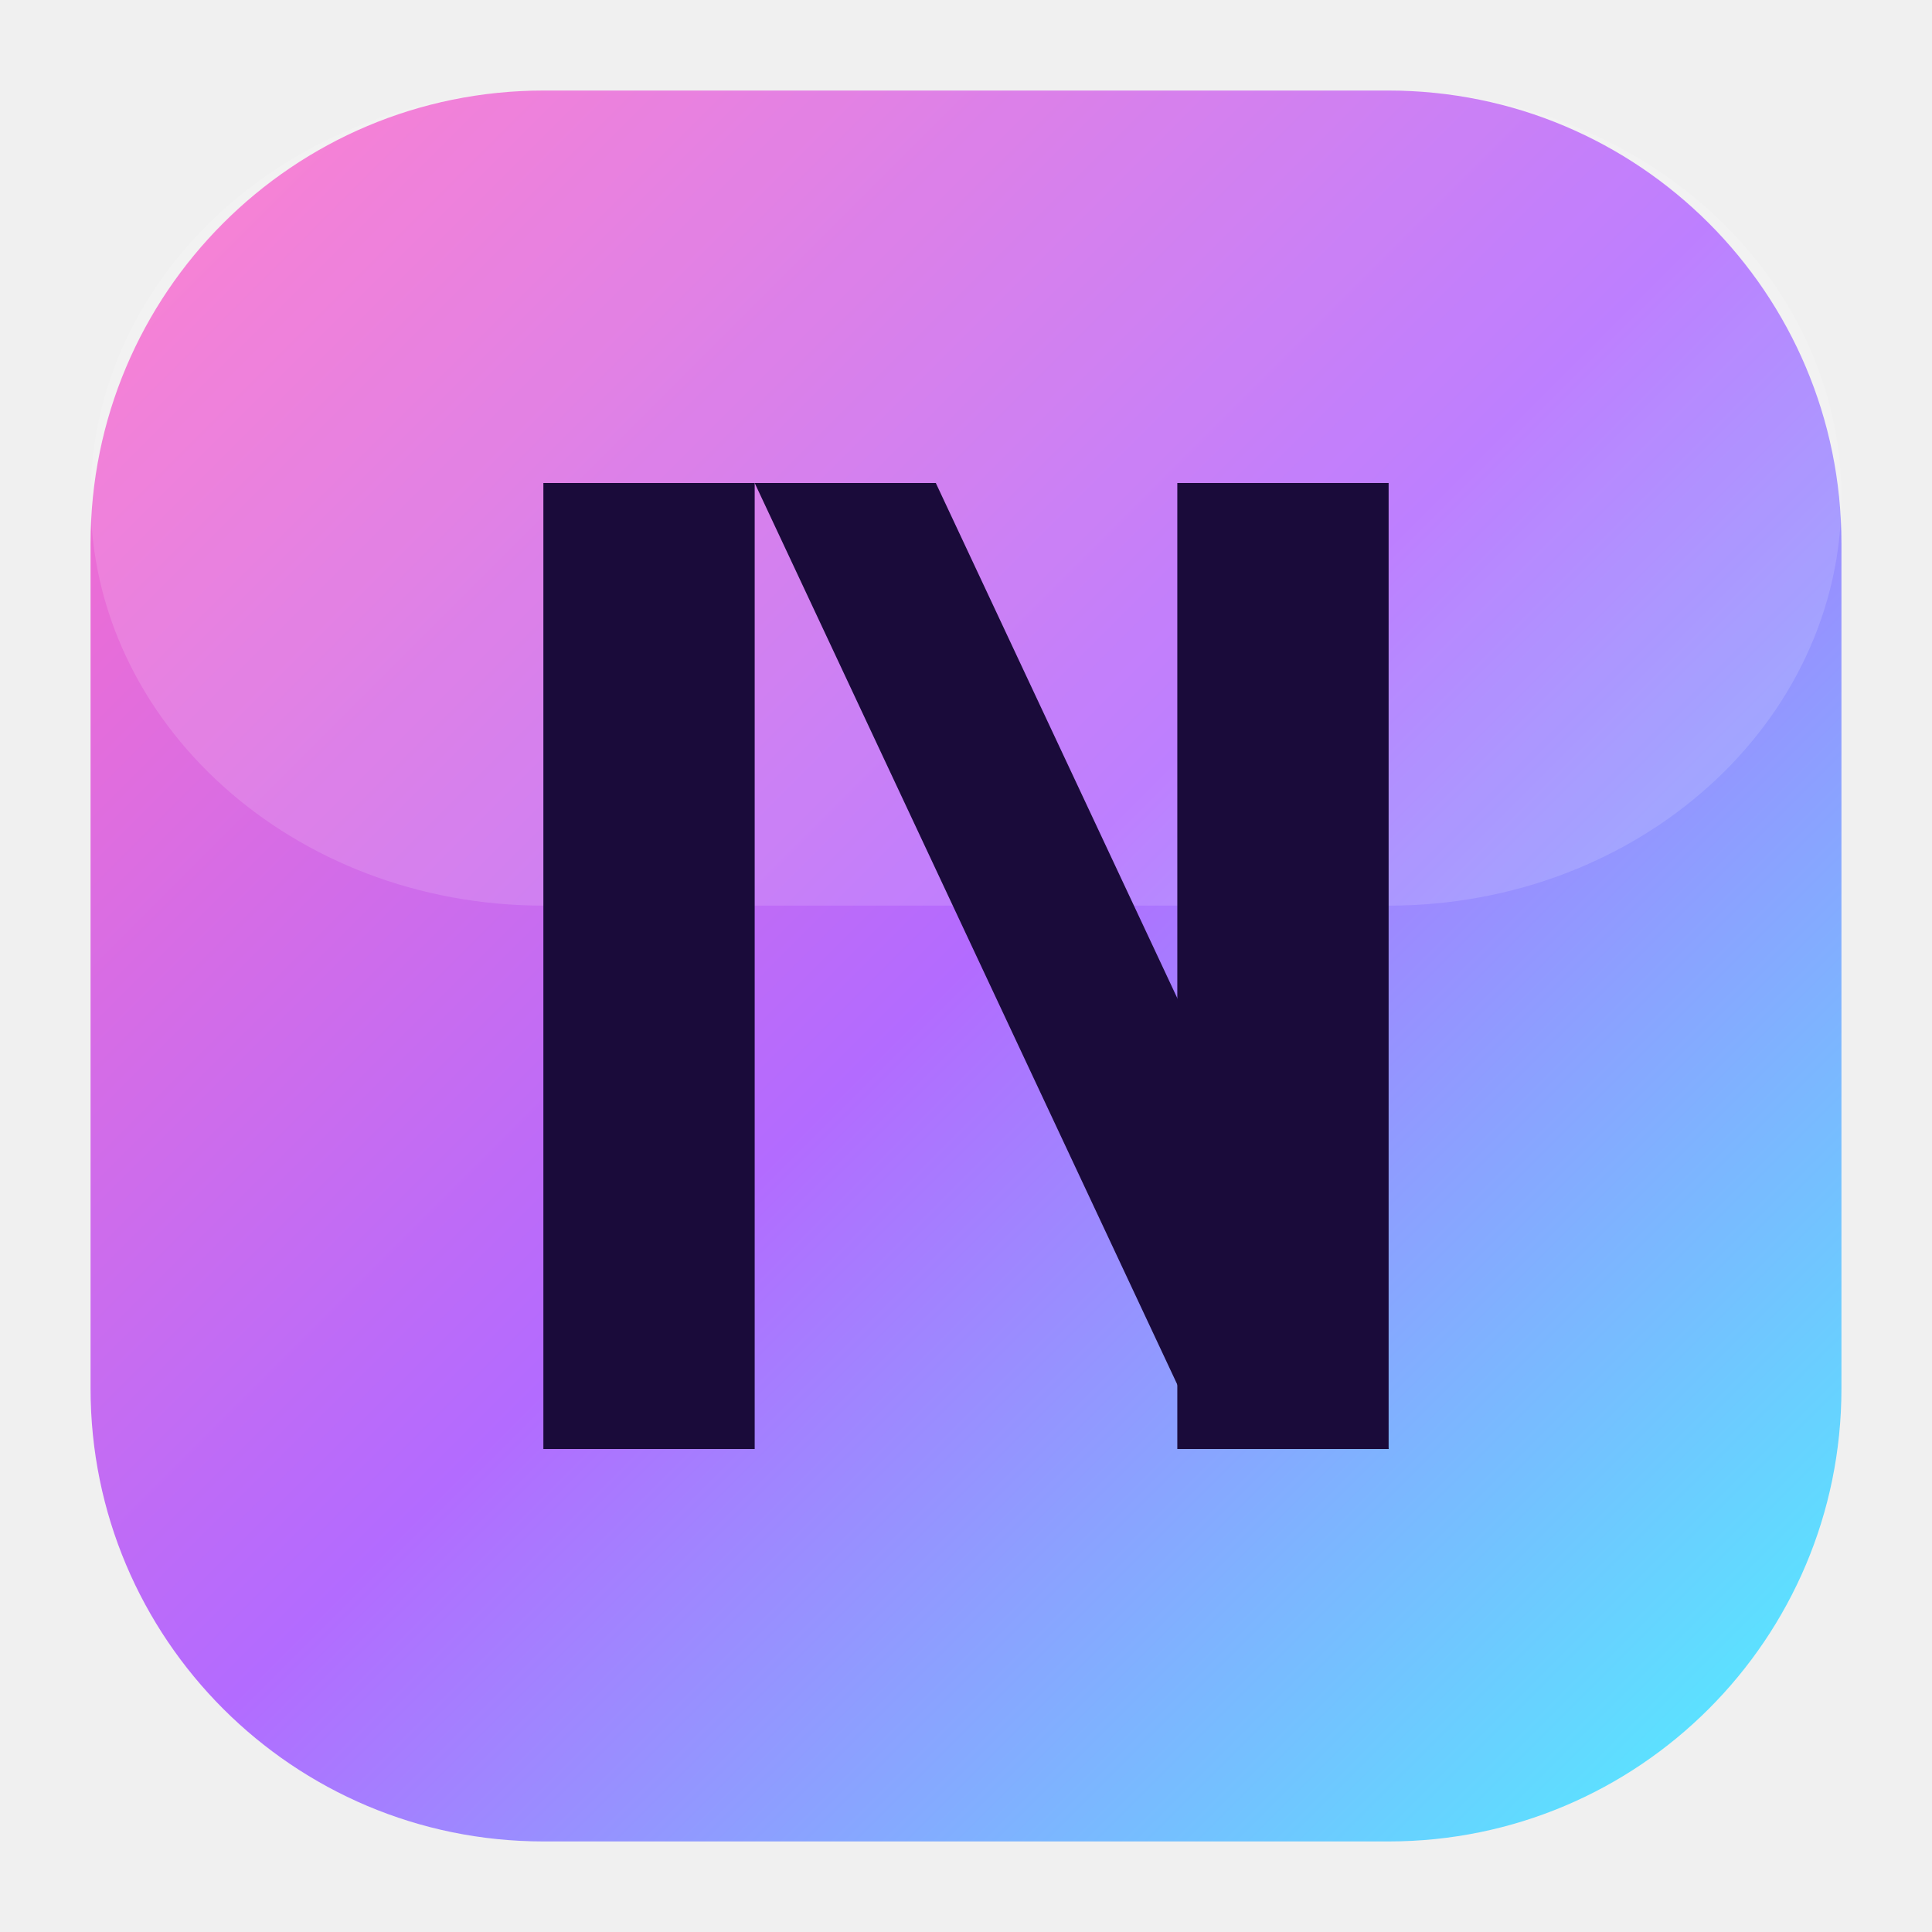
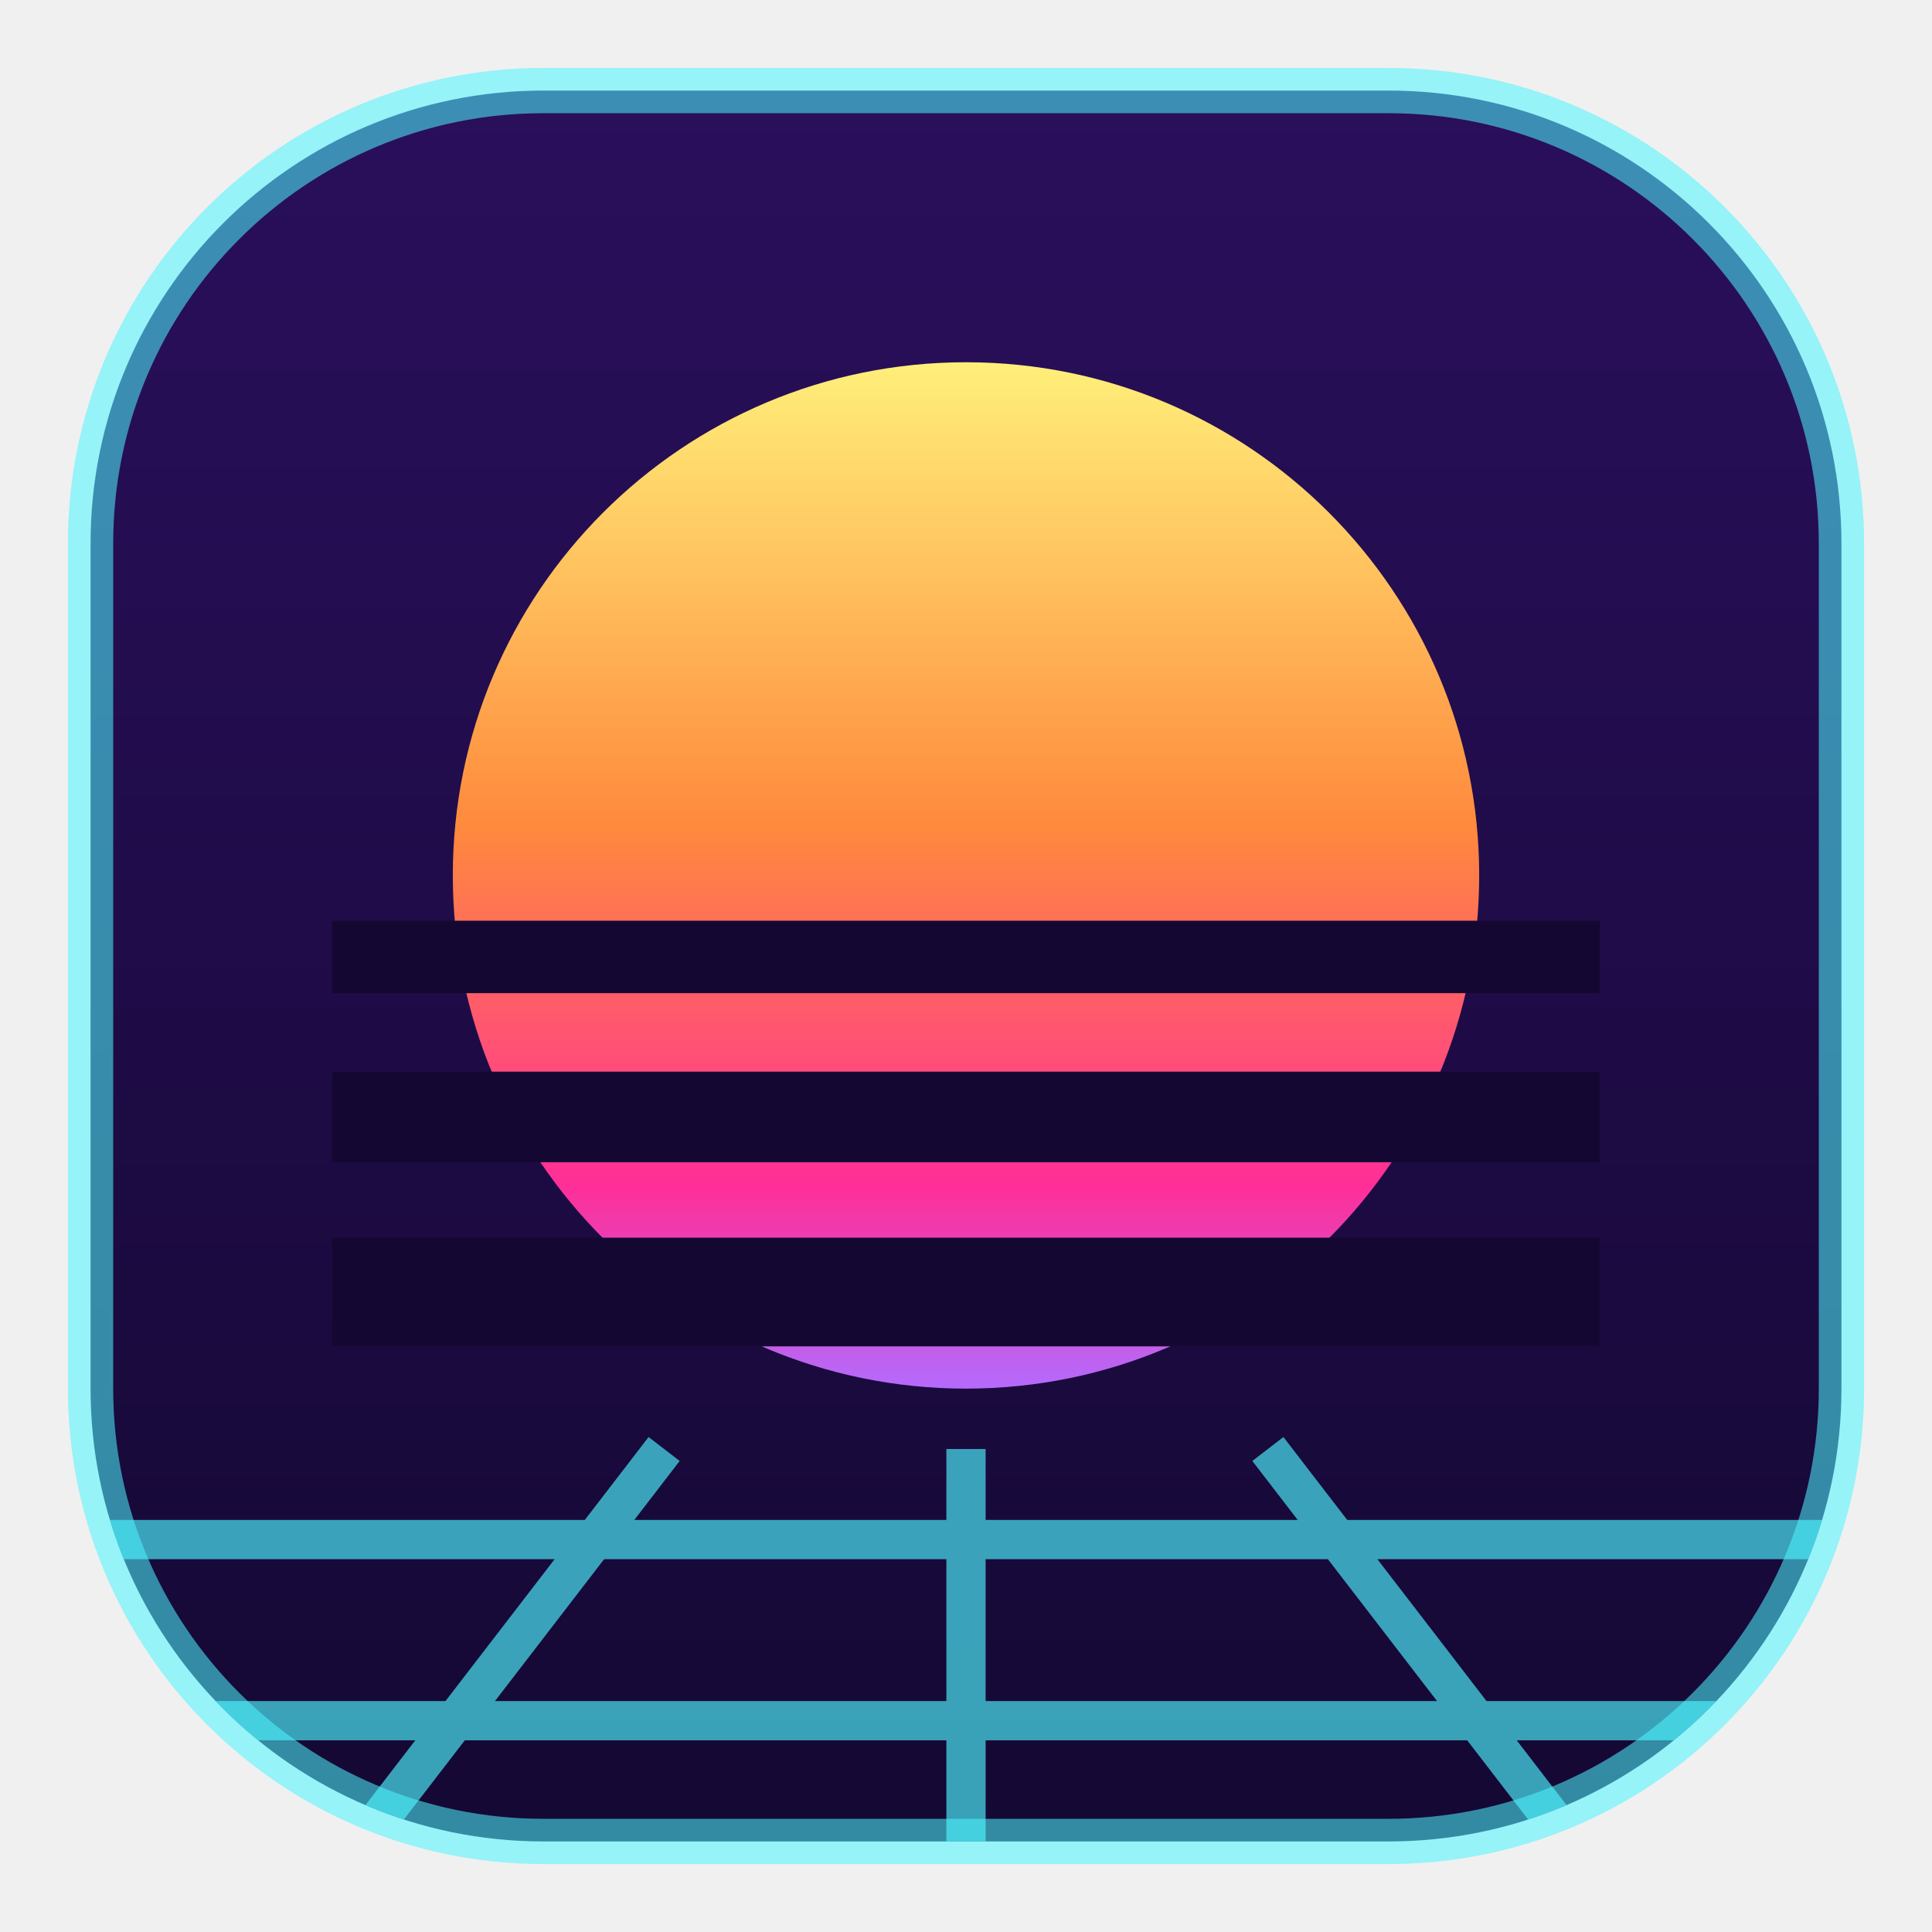
<svg xmlns="http://www.w3.org/2000/svg" viewBox="0 0 64 64" role="img" aria-label="Nost4lgia">
  <defs>
-     <linearGradient id="vw" x1="0" y1="0" x2="1" y2="1">
-       <stop offset="0" stop-color="#ff6ec7" />
-       <stop offset="0.5" stop-color="#b36bff" />
-       <stop offset="1" stop-color="#4df5ff" />
+     <linearGradient id="nbg" x1="0" y1="0" x2="0" y2="1">
+       <stop offset="0" stop-color="#2a0f5c" />
+       <stop offset="1" stop-color="#140833" />
    </linearGradient>
+     <linearGradient id="nsun" x1="0" y1="0" x2="0" y2="1">
+       <stop offset="0" stop-color="#fff07a" />
+       <stop offset="0.45" stop-color="#ff8a3d" />
+       <stop offset="0.8" stop-color="#ff2e97" />
+       <stop offset="1" stop-color="#b36bff" />
+     </linearGradient>
+     <clipPath id="nclip">
+       <rect x="3" y="3" width="58" height="58" rx="15" />
+     </clipPath>
  </defs>
-   <rect x="3" y="3" width="58" height="58" rx="15" fill="url(#vw)" />
-   <rect x="3" y="3" width="58" height="27" rx="15" fill="#ffffff" opacity="0.14" />
-   <g fill="#1a0b3a">
-     <rect x="18" y="16" width="7" height="32" />
-     <rect x="39" y="16" width="7" height="32" />
-     <polygon points="25,16 31,16 46,48 40,48" />
+   <g clip-path="url(#nclip)">
+     <rect x="3" y="3" width="58" height="58" fill="url(#nbg)" />
+     <circle cx="32" cy="29" r="17" fill="url(#nsun)" />
+     <g fill="#140833">
+       <rect x="11" y="30.5" width="42" height="2.4" />
+       <rect x="11" y="35.5" width="42" height="3" />
+       <rect x="11" y="41" width="42" height="3.6" />
+     </g>
+     <g stroke="#4df5ff" stroke-width="1.3" opacity="0.65">
+       <line x1="3" y1="51" x2="61" y2="51" />
+       <line x1="3" y1="57" x2="61" y2="57" />
+       <line x1="22" y1="48" x2="12" y2="61" />
+       <line x1="32" y1="48" x2="32" y2="61" />
+       <line x1="42" y1="48" x2="52" y2="61" />
+     </g>
  </g>
+   <rect x="3" y="3" width="58" height="58" rx="15" fill="none" stroke="#4df5ff" stroke-width="1.5" opacity="0.55" />
</svg>
